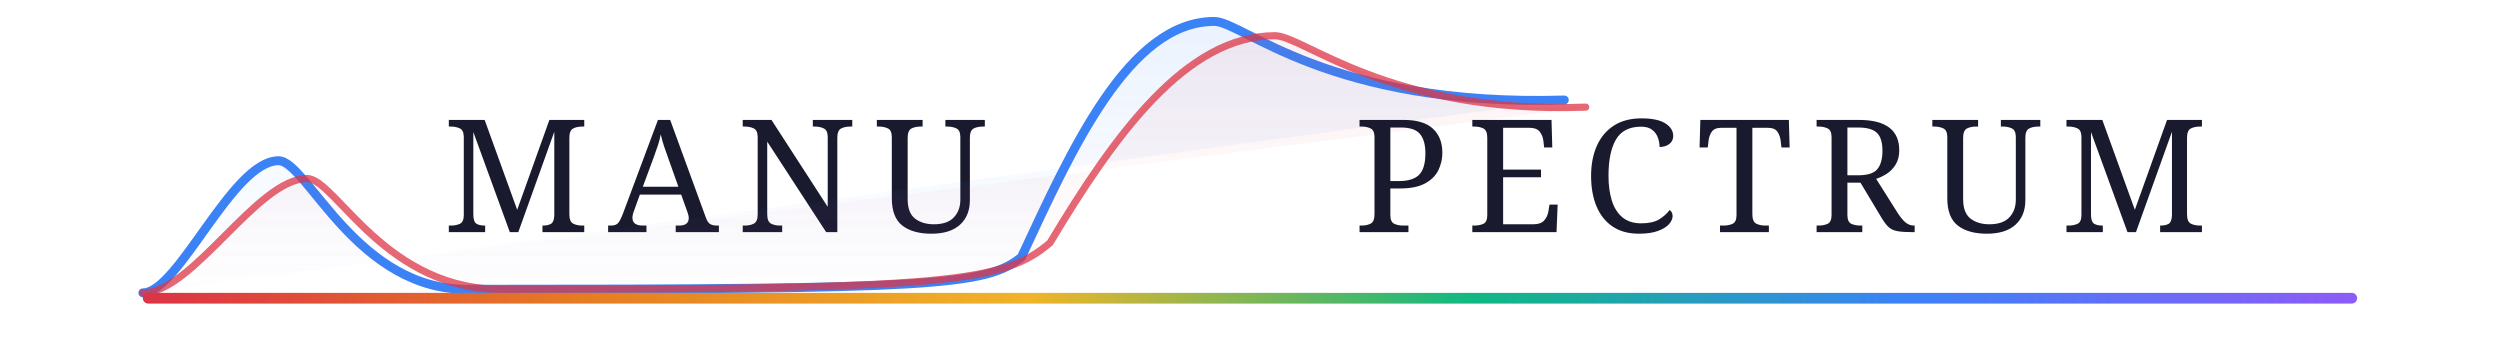
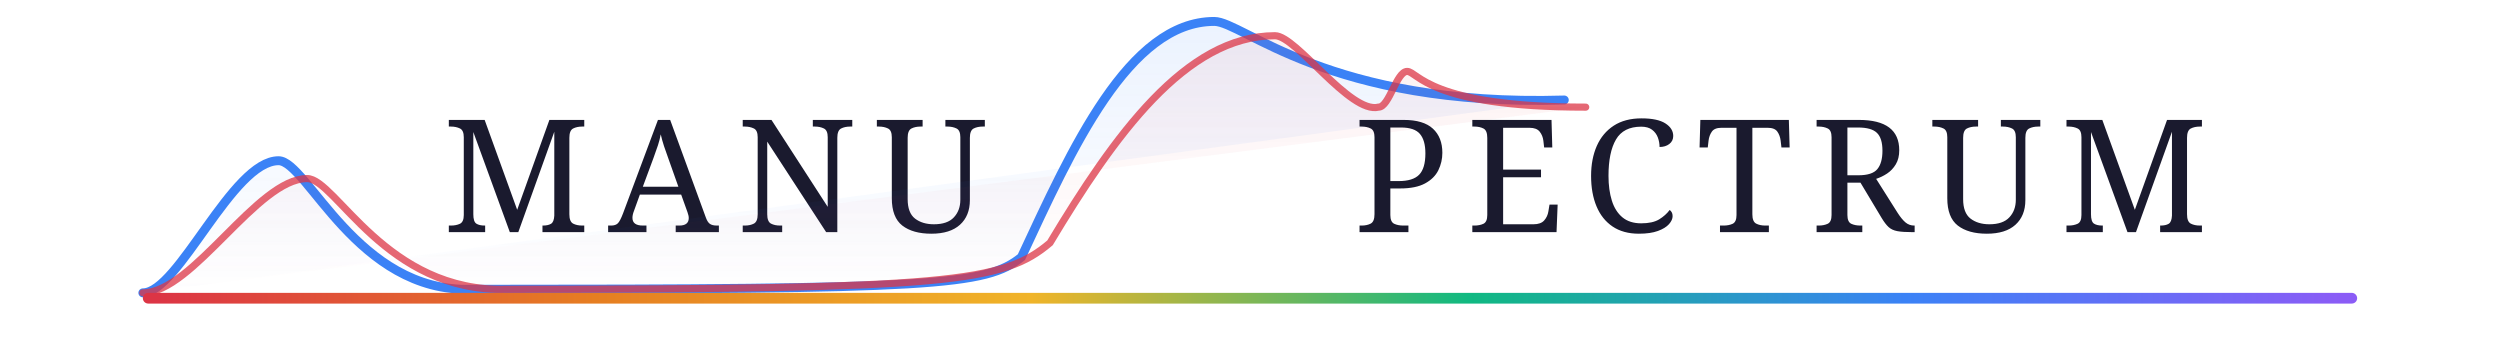
<svg xmlns="http://www.w3.org/2000/svg" viewBox="0 0 700 95">
  <defs>
    <linearGradient id="spectral-bar" x1="0%" y1="0%" x2="100%" y2="0%">
      <stop offset="0%" stop-color="#dc3545" />
      <stop offset="20%" stop-color="#e67e22" />
      <stop offset="40%" stop-color="#f0b429" />
      <stop offset="60%" stop-color="#10b981" />
      <stop offset="80%" stop-color="#3b82f6" />
      <stop offset="100%" stop-color="#8b5cf6" />
    </linearGradient>
    <linearGradient id="glow-blue" x1="0" y1="1" x2="0" y2="0">
      <stop offset="0%" stop-color="#3b82f6" stop-opacity="0" />
      <stop offset="100%" stop-color="#3b82f6" stop-opacity="0.10" />
    </linearGradient>
    <linearGradient id="glow-red" x1="0" y1="1" x2="0" y2="0">
      <stop offset="0%" stop-color="#dc3545" stop-opacity="0" />
      <stop offset="100%" stop-color="#dc3545" stop-opacity="0.07" />
    </linearGradient>
  </defs>
  <text x="124" y="65" fill="#1a1a2e" font-family="Georgia, 'Cormorant Garamond', serif" font-size="44" font-weight="300" letter-spacing="5">MANU</text>
  <path d="M 40,82 C 50,82 65,45 78,45 C 86,45 100,82 132,81 C 262,81 276,80 286,72 C 300,42 316,6 340,6 C 348,6 372,30 438,28 L 40,82 Z" fill="url(#glow-blue)" />
  <path d="M 40,82 C 50,82 65,45 78,45 C 86,45 100,82 132,81 C 262,81 276,80 286,72 C 300,42 316,6 340,6 C 348,6 372,30 438,28" fill="none" stroke="#3b82f6" stroke-width="2.5" stroke-linecap="round" />
-   <path d="M 40,82 C 54,82 72,50 86,50 C 94,50 108,82 142,81 C 266,81 281,79 294,68 C 312,38 332,10 357,10 C 365,10 389,32 444,30 L 40,82 Z" fill="url(#glow-red)" />
-   <path d="M 40,82 C 54,82 72,50 86,50 C 94,50 108,82 142,81 C 266,81 281,79 294,68 C 312,38 332,10 357,10 C 365,10 389,32 444,30" fill="none" stroke="#dc3545" stroke-width="2" stroke-linecap="round" opacity="0.75" />
+   <path d="M 40,82 C 54,82 72,50 86,50 C 94,50 108,82 142,81 C 266,81 281,79 294,68 C 312,38 332,10 357,10 C 363,10 378,32 386,30 C 389,30 391,20 394,20 C 397,20 400,30 444,30 L 40,82 Z" fill="url(#glow-red)" />
+   <path d="M 40,82 C 54,82 72,50 86,50 C 94,50 108,82 142,81 C 266,81 281,79 294,68 C 312,38 332,10 357,10 C 363,10 378,32 386,30 C 389,30 391,20 394,20 C 397,20 400,30 444,30" fill="none" stroke="#dc3545" stroke-width="2" stroke-linecap="round" opacity="0.75" />
  <text x="379" y="65" fill="#1a1a2e" font-family="Georgia, 'Cormorant Garamond', serif" font-size="44" font-weight="300" letter-spacing="5">PECTRUM</text>
  <rect x="40" y="82" width="620" height="3" rx="1.5" fill="url(#spectral-bar)" />
</svg>
